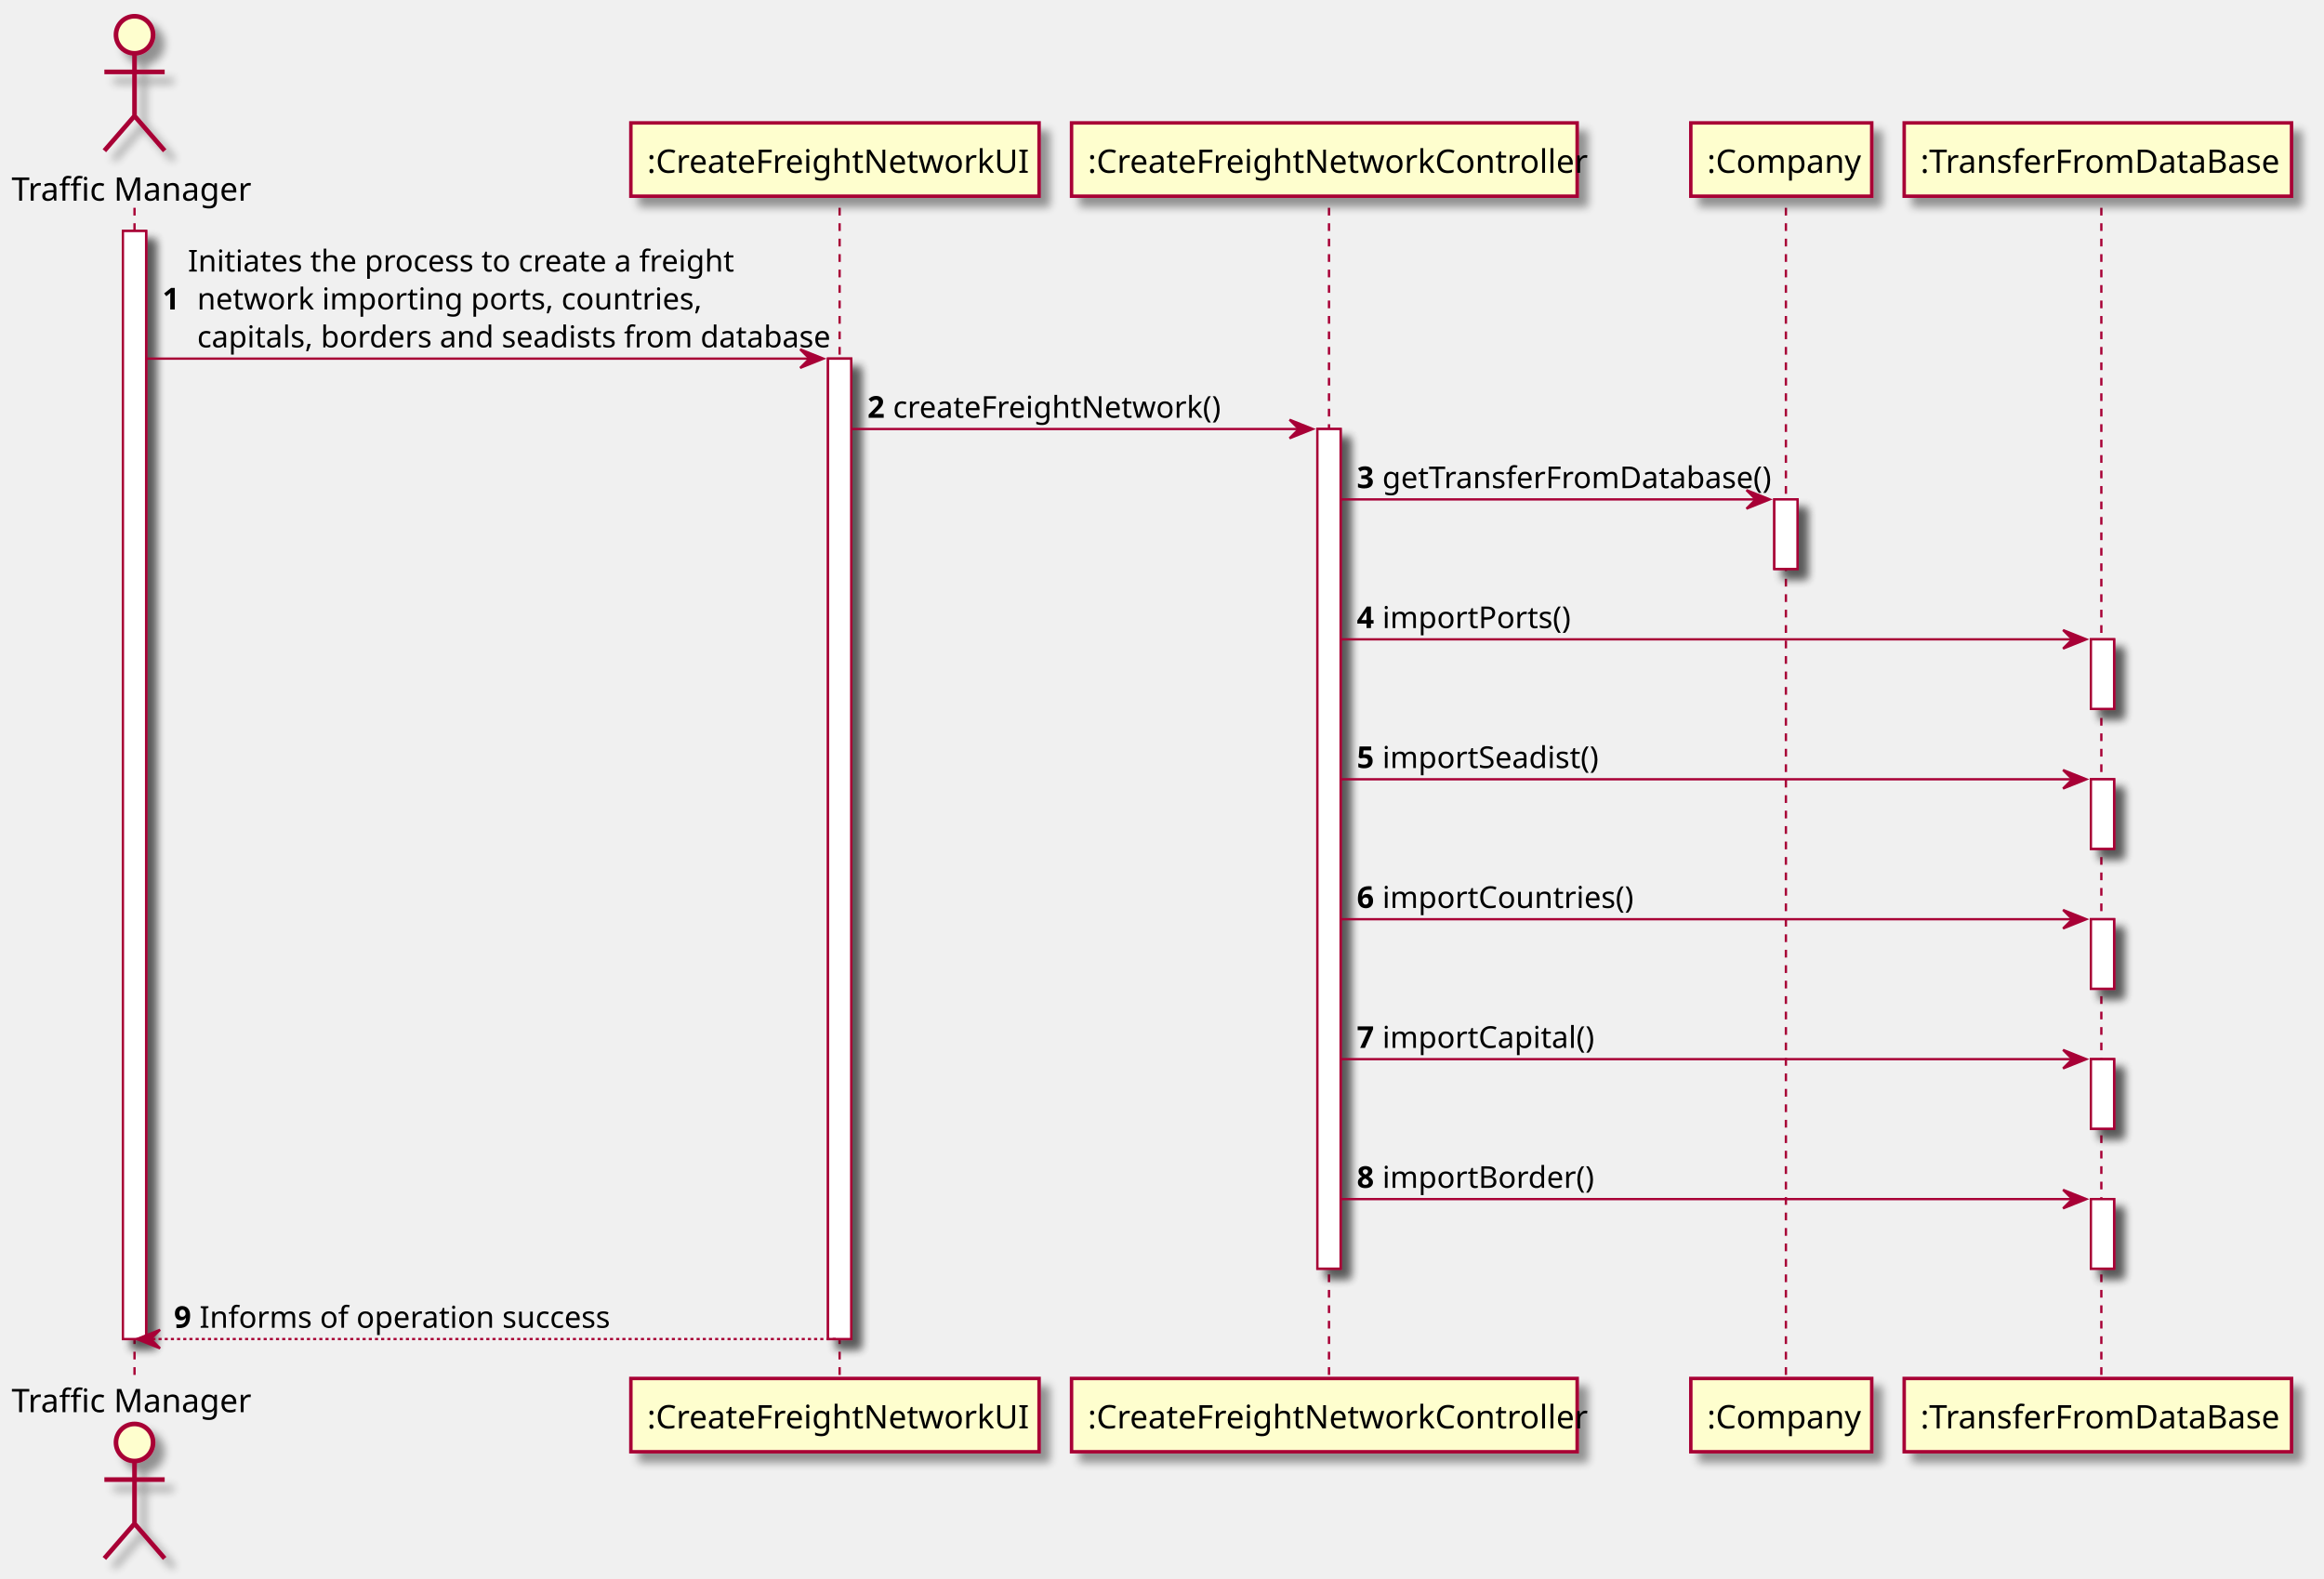
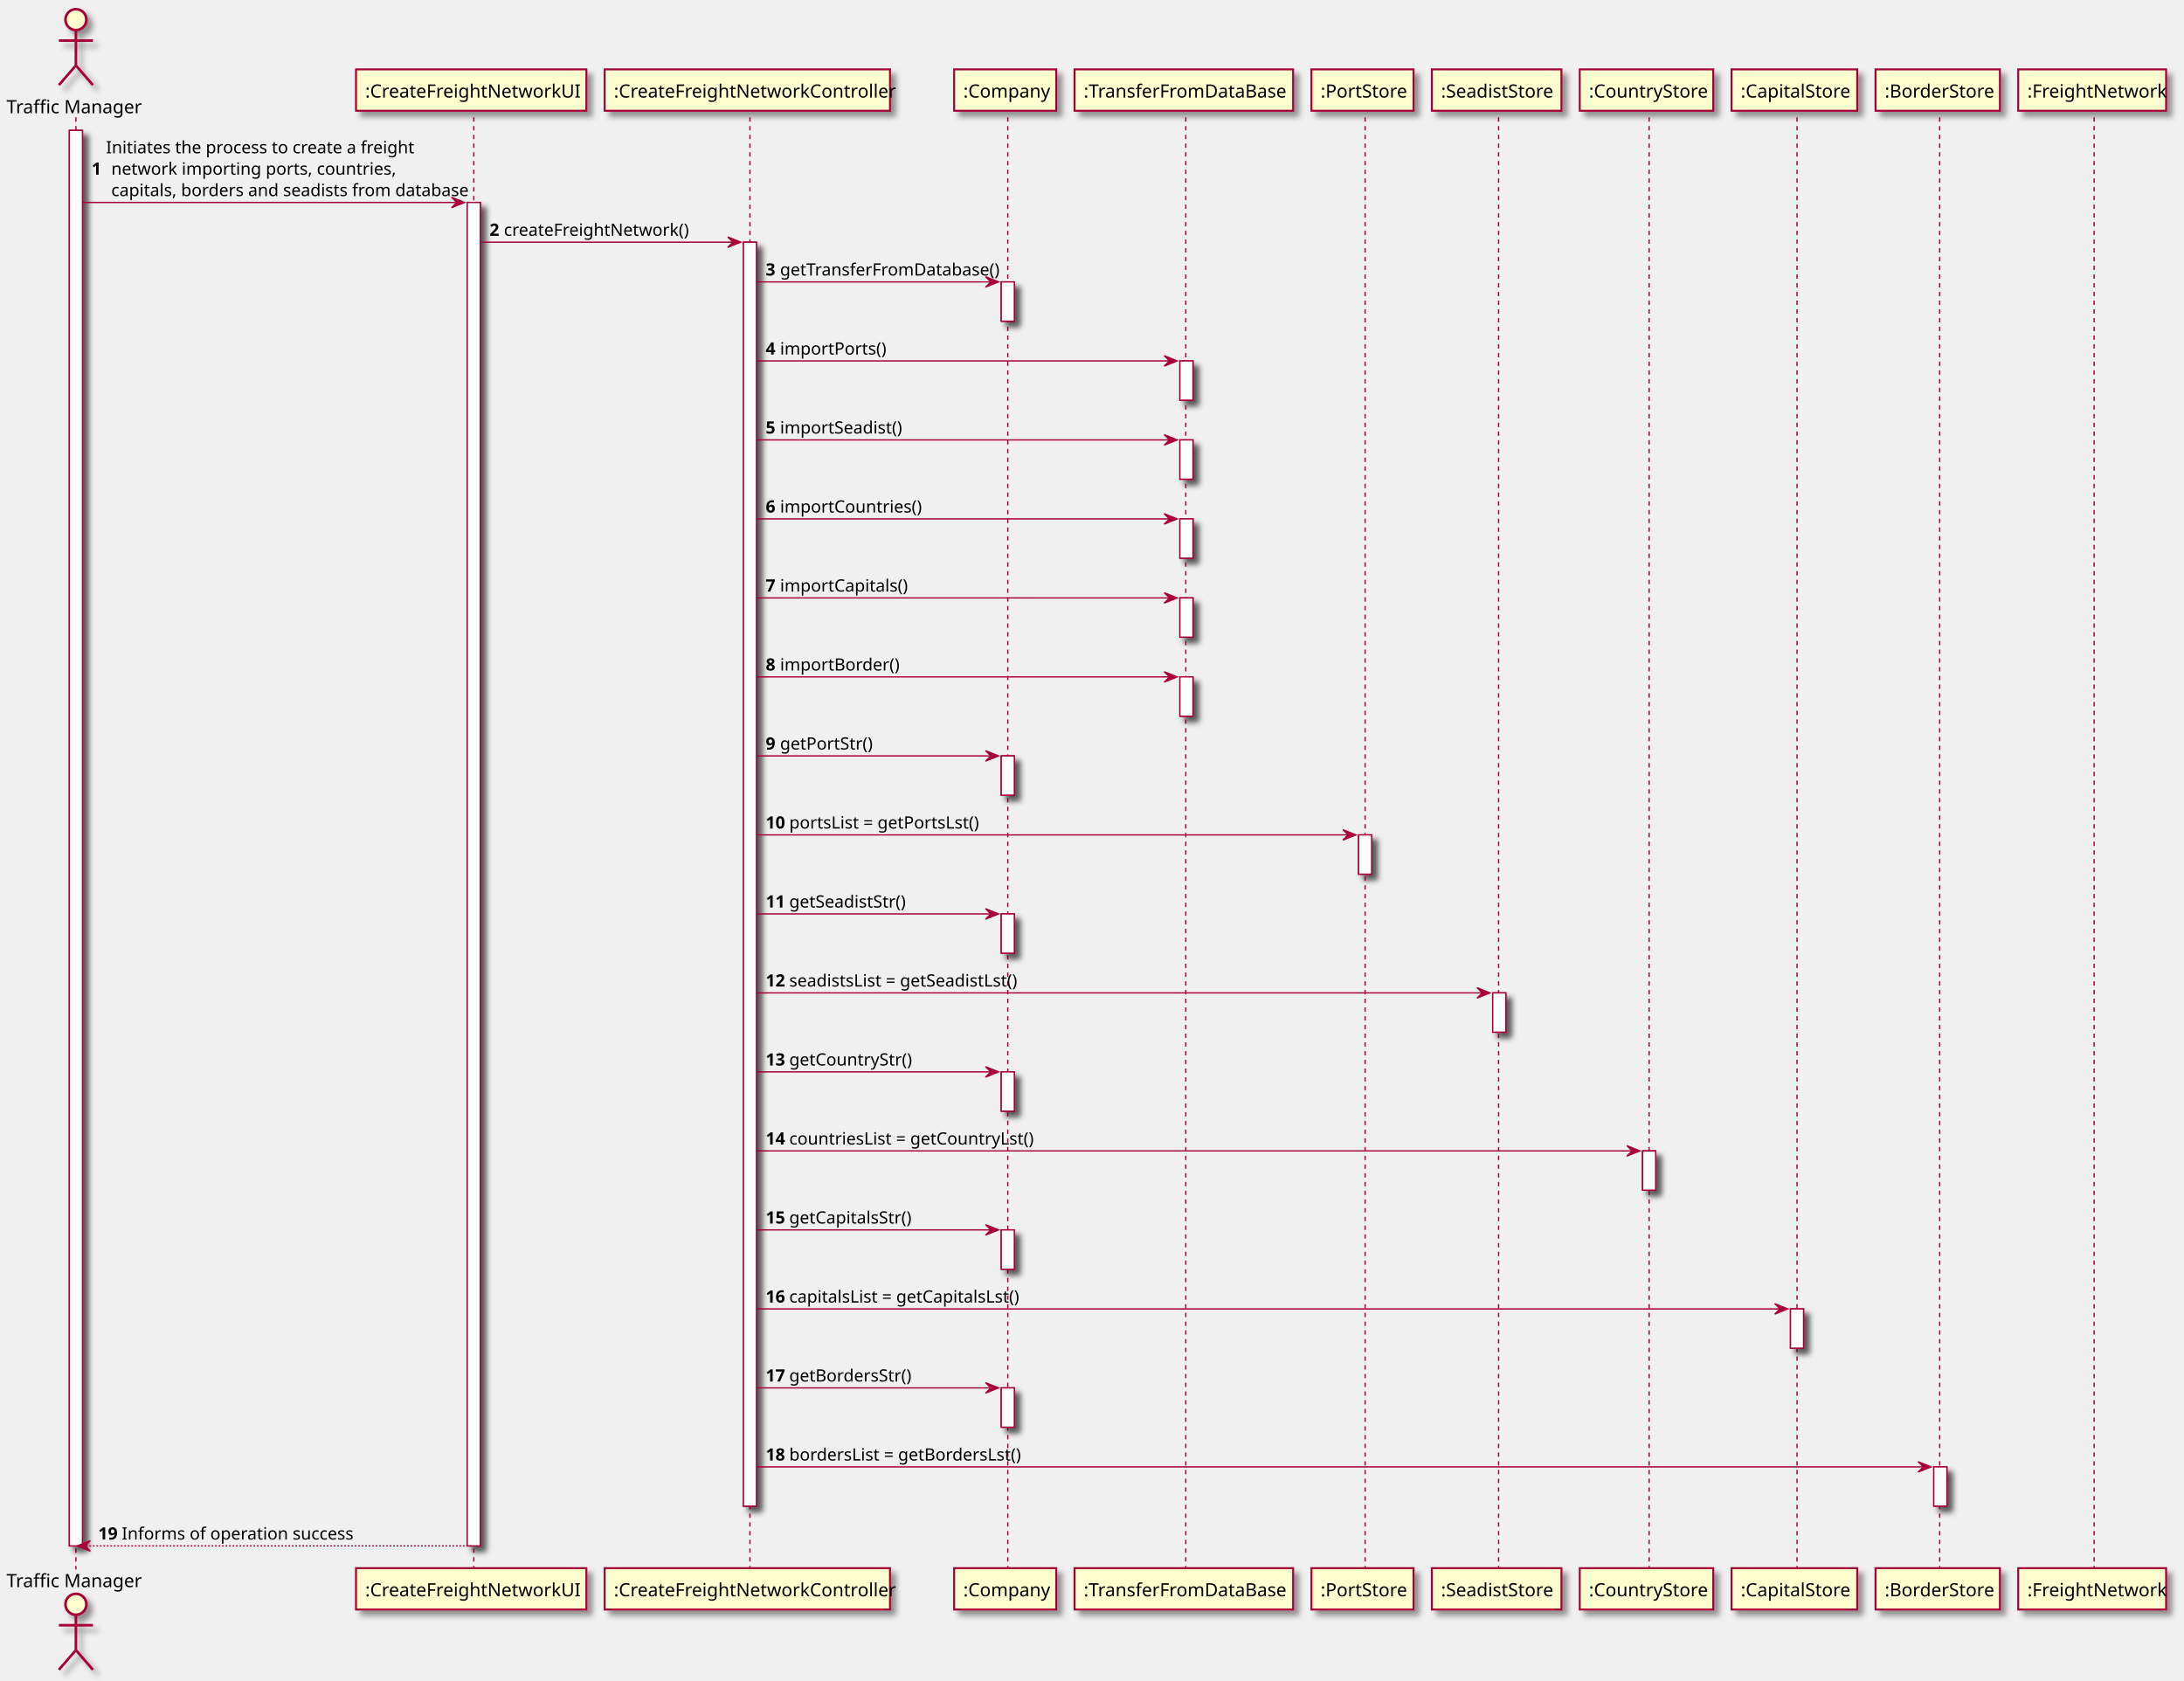
- <svg xmlns="http://www.w3.org/2000/svg" contentScriptType="application/ecmascript" contentStyleType="text/css" height="1021.5px" preserveAspectRatio="none" style="width:1503px;height:1021px;" version="1.1" viewBox="0 0 1503 1021" width="1503px" zoomAndPan="magnify">
+ <svg xmlns="http://www.w3.org/2000/svg" contentScriptType="application/ecmascript" contentStyleType="text/css" height="1926px" preserveAspectRatio="none" style="width:2503px;height:1926px;" version="1.1" viewBox="0 0 2503 1926" width="2503.5px" zoomAndPan="magnify">
  <defs>
-     <filter height="300%" id="f2y6zjmvxc8ww" width="300%" x="-1" y="-1">
+     <filter height="300%" id="f1dr4wytmqbjb7" width="300%" x="-1" y="-1">
      <feGaussianBlur result="blurOut" stdDeviation="3.0" />
      <feColorMatrix in="blurOut" result="blurOut2" type="matrix" values="0 0 0 0 0 0 0 0 0 0 0 0 0 0 0 0 0 0 .4 0" />
      <feOffset dx="6.0" dy="6.0" in="blurOut2" result="blurOut3" />
      <feBlend in="SourceGraphic" in2="blurOut3" mode="normal" />
    </filter>
  </defs>
  <g>
-     <rect fill="#FFFFFF" filter="url(#f2y6zjmvxc8ww)" height="716.801" style="stroke:#A80036;stroke-width:1.5;" width="15" x="79.5" y="149.414" />
-     <rect fill="#FFFFFF" filter="url(#f2y6zjmvxc8ww)" height="634.219" style="stroke:#A80036;stroke-width:1.5;" width="15" x="535.5" y="231.996" />
-     <rect fill="#FFFFFF" filter="url(#f2y6zjmvxc8ww)" height="543.164" style="stroke:#A80036;stroke-width:1.5;" width="15" x="852" y="277.523" />
-     <rect fill="#FFFFFF" filter="url(#f2y6zjmvxc8ww)" height="45" style="stroke:#A80036;stroke-width:1.5;" width="15" x="1147.5" y="323.051" />
-     <rect fill="#FFFFFF" filter="url(#f2y6zjmvxc8ww)" height="45" style="stroke:#A80036;stroke-width:1.5;" width="15" x="1352.25" y="413.578" />
-     <rect fill="#FFFFFF" filter="url(#f2y6zjmvxc8ww)" height="45" style="stroke:#A80036;stroke-width:1.5;" width="15" x="1352.25" y="504.106" />
-     <rect fill="#FFFFFF" filter="url(#f2y6zjmvxc8ww)" height="45" style="stroke:#A80036;stroke-width:1.5;" width="15" x="1352.25" y="594.633" />
-     <rect fill="#FFFFFF" filter="url(#f2y6zjmvxc8ww)" height="45" style="stroke:#A80036;stroke-width:1.5;" width="15" x="1352.25" y="685.16" />
-     <rect fill="#FFFFFF" filter="url(#f2y6zjmvxc8ww)" height="45" style="stroke:#A80036;stroke-width:1.5;" width="15" x="1352.25" y="775.688" />
-     <line style="stroke:#A80036;stroke-width:1.5;stroke-dasharray:5.0,5.0;" x1="87" x2="87" y1="134.414" y2="893.215" />
-     <line style="stroke:#A80036;stroke-width:1.5;stroke-dasharray:5.0,5.0;" x1="543" x2="543" y1="134.414" y2="893.215" />
-     <line style="stroke:#A80036;stroke-width:1.5;stroke-dasharray:5.0,5.0;" x1="859.5" x2="859.5" y1="134.414" y2="893.215" />
-     <line style="stroke:#A80036;stroke-width:1.5;stroke-dasharray:5.0,5.0;" x1="1155" x2="1155" y1="134.414" y2="893.215" />
-     <line style="stroke:#A80036;stroke-width:1.5;stroke-dasharray:5.0,5.0;" x1="1359" x2="1359" y1="134.414" y2="893.215" />
+     <rect fill="#FFFFFF" filter="url(#f1dr4wytmqbjb7)" height="1622.074" style="stroke:#A80036;stroke-width:1.5;" width="15" x="79.5" y="149.414" />
+     <rect fill="#FFFFFF" filter="url(#f1dr4wytmqbjb7)" height="1539.492" style="stroke:#A80036;stroke-width:1.5;" width="15" x="535.5" y="231.996" />
+     <rect fill="#FFFFFF" filter="url(#f1dr4wytmqbjb7)" height="1448.438" style="stroke:#A80036;stroke-width:1.5;" width="15" x="852" y="277.523" />
+     <rect fill="#FFFFFF" filter="url(#f1dr4wytmqbjb7)" height="45" style="stroke:#A80036;stroke-width:1.5;" width="15" x="1147.5" y="323.051" />
+     <rect fill="#FFFFFF" filter="url(#f1dr4wytmqbjb7)" height="45" style="stroke:#A80036;stroke-width:1.5;" width="15" x="1147.5" y="866.215" />
+     <rect fill="#FFFFFF" filter="url(#f1dr4wytmqbjb7)" height="45" style="stroke:#A80036;stroke-width:1.5;" width="15" x="1147.5" y="1047.27" />
+     <rect fill="#FFFFFF" filter="url(#f1dr4wytmqbjb7)" height="45" style="stroke:#A80036;stroke-width:1.5;" width="15" x="1147.5" y="1228.324" />
+     <rect fill="#FFFFFF" filter="url(#f1dr4wytmqbjb7)" height="45" style="stroke:#A80036;stroke-width:1.5;" width="15" x="1147.5" y="1409.379" />
+     <rect fill="#FFFFFF" filter="url(#f1dr4wytmqbjb7)" height="45" style="stroke:#A80036;stroke-width:1.5;" width="15" x="1147.5" y="1590.434" />
+     <rect fill="#FFFFFF" filter="url(#f1dr4wytmqbjb7)" height="45" style="stroke:#A80036;stroke-width:1.5;" width="15" x="1352.25" y="413.578" />
+     <rect fill="#FFFFFF" filter="url(#f1dr4wytmqbjb7)" height="45" style="stroke:#A80036;stroke-width:1.5;" width="15" x="1352.25" y="504.106" />
+     <rect fill="#FFFFFF" filter="url(#f1dr4wytmqbjb7)" height="45" style="stroke:#A80036;stroke-width:1.5;" width="15" x="1352.25" y="594.633" />
+     <rect fill="#FFFFFF" filter="url(#f1dr4wytmqbjb7)" height="45" style="stroke:#A80036;stroke-width:1.5;" width="15" x="1352.25" y="685.16" />
+     <rect fill="#FFFFFF" filter="url(#f1dr4wytmqbjb7)" height="45" style="stroke:#A80036;stroke-width:1.5;" width="15" x="1352.25" y="775.688" />
+     <rect fill="#FFFFFF" filter="url(#f1dr4wytmqbjb7)" height="45" style="stroke:#A80036;stroke-width:1.5;" width="15" x="1557" y="956.742" />
+     <rect fill="#FFFFFF" filter="url(#f1dr4wytmqbjb7)" height="45" style="stroke:#A80036;stroke-width:1.5;" width="15" x="1710.75" y="1137.797" />
+     <rect fill="#FFFFFF" filter="url(#f1dr4wytmqbjb7)" height="45" style="stroke:#A80036;stroke-width:1.5;" width="15" x="1882.5" y="1318.852" />
+     <rect fill="#FFFFFF" filter="url(#f1dr4wytmqbjb7)" height="45" style="stroke:#A80036;stroke-width:1.5;" width="15" x="2052" y="1499.906" />
+     <rect fill="#FFFFFF" filter="url(#f1dr4wytmqbjb7)" height="45" style="stroke:#A80036;stroke-width:1.5;" width="15" x="2216.25" y="1680.961" />
+     <line style="stroke:#A80036;stroke-width:1.5;stroke-dasharray:5.0,5.0;" x1="87" x2="87" y1="134.414" y2="1798.488" />
+     <line style="stroke:#A80036;stroke-width:1.5;stroke-dasharray:5.0,5.0;" x1="543" x2="543" y1="134.414" y2="1798.488" />
+     <line style="stroke:#A80036;stroke-width:1.5;stroke-dasharray:5.0,5.0;" x1="859.5" x2="859.5" y1="134.414" y2="1798.488" />
+     <line style="stroke:#A80036;stroke-width:1.5;stroke-dasharray:5.0,5.0;" x1="1155" x2="1155" y1="134.414" y2="1798.488" />
+     <line style="stroke:#A80036;stroke-width:1.5;stroke-dasharray:5.0,5.0;" x1="1359" x2="1359" y1="134.414" y2="1798.488" />
+     <line style="stroke:#A80036;stroke-width:1.5;stroke-dasharray:5.0,5.0;" x1="1564.5" x2="1564.5" y1="134.414" y2="1798.488" />
+     <line style="stroke:#A80036;stroke-width:1.5;stroke-dasharray:5.0,5.0;" x1="1717.5" x2="1717.5" y1="134.414" y2="1798.488" />
+     <line style="stroke:#A80036;stroke-width:1.5;stroke-dasharray:5.0,5.0;" x1="1890" x2="1890" y1="134.414" y2="1798.488" />
+     <line style="stroke:#A80036;stroke-width:1.5;stroke-dasharray:5.0,5.0;" x1="2059.5" x2="2059.5" y1="134.414" y2="1798.488" />
+     <line style="stroke:#A80036;stroke-width:1.5;stroke-dasharray:5.0,5.0;" x1="2223" x2="2223" y1="134.414" y2="1798.488" />
+     <line style="stroke:#A80036;stroke-width:1.5;stroke-dasharray:5.0,5.0;" x1="2400" x2="2400" y1="134.414" y2="1798.488" />
    <text fill="#000000" font-family="sans-serif" font-size="21" lengthAdjust="spacing" textLength="150" x="7.5" y="129.8">Traffic Manager</text>
-     <ellipse cx="87" cy="22.5" fill="#FEFECE" filter="url(#f2y6zjmvxc8ww)" rx="12" ry="12" style="stroke:#A80036;stroke-width:3.0;" />
-     <path d="M87,34.5 L87,75 M67.5,46.5 L106.5,46.5 M87,75 L67.5,97.5 M87,75 L106.5,97.5 " fill="none" filter="url(#f2y6zjmvxc8ww)" style="stroke:#A80036;stroke-width:3.0;" />
-     <text fill="#000000" font-family="sans-serif" font-size="21" lengthAdjust="spacing" textLength="150" x="7.5" y="913.515">Traffic Manager</text>
-     <ellipse cx="87" cy="933.129" fill="#FEFECE" filter="url(#f2y6zjmvxc8ww)" rx="12" ry="12" style="stroke:#A80036;stroke-width:3.0;" />
-     <path d="M87,945.129 L87,985.629 M67.5,957.129 L106.5,957.129 M87,985.629 L67.5,1008.129 M87,985.629 L106.5,1008.129 " fill="none" filter="url(#f2y6zjmvxc8ww)" style="stroke:#A80036;stroke-width:3.0;" />
-     <rect fill="#FEFECE" filter="url(#f2y6zjmvxc8ww)" height="47.414" style="stroke:#A80036;stroke-width:2.25;" width="264" x="408" y="79.5" />
+     <ellipse cx="87" cy="22.5" fill="#FEFECE" filter="url(#f1dr4wytmqbjb7)" rx="12" ry="12" style="stroke:#A80036;stroke-width:3.0;" />
+     <path d="M87,34.5 L87,75 M67.5,46.5 L106.5,46.5 M87,75 L67.5,97.5 M87,75 L106.5,97.5 " fill="none" filter="url(#f1dr4wytmqbjb7)" style="stroke:#A80036;stroke-width:3.0;" />
+     <text fill="#000000" font-family="sans-serif" font-size="21" lengthAdjust="spacing" textLength="150" x="7.5" y="1818.788">Traffic Manager</text>
+     <ellipse cx="87" cy="1838.402" fill="#FEFECE" filter="url(#f1dr4wytmqbjb7)" rx="12" ry="12" style="stroke:#A80036;stroke-width:3.0;" />
+     <path d="M87,1850.402 L87,1890.902 M67.5,1862.402 L106.5,1862.402 M87,1890.902 L67.5,1913.402 M87,1890.902 L106.5,1913.402 " fill="none" filter="url(#f1dr4wytmqbjb7)" style="stroke:#A80036;stroke-width:3.0;" />
+     <rect fill="#FEFECE" filter="url(#f1dr4wytmqbjb7)" height="47.414" style="stroke:#A80036;stroke-width:2.25;" width="264" x="408" y="79.5" />
    <text fill="#000000" font-family="sans-serif" font-size="21" lengthAdjust="spacing" textLength="231" x="418.5" y="111.8">:CreateFreightNetworkUI</text>
-     <rect fill="#FEFECE" filter="url(#f2y6zjmvxc8ww)" height="47.414" style="stroke:#A80036;stroke-width:2.25;" width="264" x="408" y="891.715" />
-     <text fill="#000000" font-family="sans-serif" font-size="21" lengthAdjust="spacing" textLength="231" x="418.5" y="924.015">:CreateFreightNetworkUI</text>
-     <rect fill="#FEFECE" filter="url(#f2y6zjmvxc8ww)" height="47.414" style="stroke:#A80036;stroke-width:2.25;" width="327" x="693" y="79.5" />
+     <rect fill="#FEFECE" filter="url(#f1dr4wytmqbjb7)" height="47.414" style="stroke:#A80036;stroke-width:2.25;" width="264" x="408" y="1796.988" />
+     <text fill="#000000" font-family="sans-serif" font-size="21" lengthAdjust="spacing" textLength="231" x="418.5" y="1829.288">:CreateFreightNetworkUI</text>
+     <rect fill="#FEFECE" filter="url(#f1dr4wytmqbjb7)" height="47.414" style="stroke:#A80036;stroke-width:2.25;" width="327" x="693" y="79.5" />
    <text fill="#000000" font-family="sans-serif" font-size="21" lengthAdjust="spacing" textLength="306" x="703.5" y="111.8">:CreateFreightNetworkController</text>
-     <rect fill="#FEFECE" filter="url(#f2y6zjmvxc8ww)" height="47.414" style="stroke:#A80036;stroke-width:2.25;" width="327" x="693" y="891.715" />
-     <text fill="#000000" font-family="sans-serif" font-size="21" lengthAdjust="spacing" textLength="306" x="703.5" y="924.015">:CreateFreightNetworkController</text>
-     <rect fill="#FEFECE" filter="url(#f2y6zjmvxc8ww)" height="47.414" style="stroke:#A80036;stroke-width:2.25;" width="117" x="1093.5" y="79.5" />
+     <rect fill="#FEFECE" filter="url(#f1dr4wytmqbjb7)" height="47.414" style="stroke:#A80036;stroke-width:2.25;" width="327" x="693" y="1796.988" />
+     <text fill="#000000" font-family="sans-serif" font-size="21" lengthAdjust="spacing" textLength="306" x="703.5" y="1829.288">:CreateFreightNetworkController</text>
+     <rect fill="#FEFECE" filter="url(#f1dr4wytmqbjb7)" height="47.414" style="stroke:#A80036;stroke-width:2.25;" width="117" x="1093.5" y="79.5" />
    <text fill="#000000" font-family="sans-serif" font-size="21" lengthAdjust="spacing" textLength="96" x="1104" y="111.8">:Company</text>
-     <rect fill="#FEFECE" filter="url(#f2y6zjmvxc8ww)" height="47.414" style="stroke:#A80036;stroke-width:2.25;" width="117" x="1093.5" y="891.715" />
-     <text fill="#000000" font-family="sans-serif" font-size="21" lengthAdjust="spacing" textLength="96" x="1104" y="924.015">:Company</text>
-     <rect fill="#FEFECE" filter="url(#f2y6zjmvxc8ww)" height="47.414" style="stroke:#A80036;stroke-width:2.25;" width="250.5" x="1231.5" y="79.5" />
+     <rect fill="#FEFECE" filter="url(#f1dr4wytmqbjb7)" height="47.414" style="stroke:#A80036;stroke-width:2.25;" width="117" x="1093.5" y="1796.988" />
+     <text fill="#000000" font-family="sans-serif" font-size="21" lengthAdjust="spacing" textLength="96" x="1104" y="1829.288">:Company</text>
+     <rect fill="#FEFECE" filter="url(#f1dr4wytmqbjb7)" height="47.414" style="stroke:#A80036;stroke-width:2.25;" width="250.5" x="1231.5" y="79.5" />
    <text fill="#000000" font-family="sans-serif" font-size="21" lengthAdjust="spacing" textLength="229.5" x="1242" y="111.8">:TransferFromDataBase</text>
-     <rect fill="#FEFECE" filter="url(#f2y6zjmvxc8ww)" height="47.414" style="stroke:#A80036;stroke-width:2.25;" width="250.5" x="1231.5" y="891.715" />
-     <text fill="#000000" font-family="sans-serif" font-size="21" lengthAdjust="spacing" textLength="229.5" x="1242" y="924.015">:TransferFromDataBase</text>
-     <rect fill="#FFFFFF" filter="url(#f2y6zjmvxc8ww)" height="716.801" style="stroke:#A80036;stroke-width:1.5;" width="15" x="79.5" y="149.414" />
-     <rect fill="#FFFFFF" filter="url(#f2y6zjmvxc8ww)" height="634.219" style="stroke:#A80036;stroke-width:1.5;" width="15" x="535.5" y="231.996" />
-     <rect fill="#FFFFFF" filter="url(#f2y6zjmvxc8ww)" height="543.164" style="stroke:#A80036;stroke-width:1.5;" width="15" x="852" y="277.523" />
-     <rect fill="#FFFFFF" filter="url(#f2y6zjmvxc8ww)" height="45" style="stroke:#A80036;stroke-width:1.5;" width="15" x="1147.5" y="323.051" />
-     <rect fill="#FFFFFF" filter="url(#f2y6zjmvxc8ww)" height="45" style="stroke:#A80036;stroke-width:1.5;" width="15" x="1352.25" y="413.578" />
-     <rect fill="#FFFFFF" filter="url(#f2y6zjmvxc8ww)" height="45" style="stroke:#A80036;stroke-width:1.5;" width="15" x="1352.25" y="504.106" />
-     <rect fill="#FFFFFF" filter="url(#f2y6zjmvxc8ww)" height="45" style="stroke:#A80036;stroke-width:1.5;" width="15" x="1352.25" y="594.633" />
-     <rect fill="#FFFFFF" filter="url(#f2y6zjmvxc8ww)" height="45" style="stroke:#A80036;stroke-width:1.5;" width="15" x="1352.25" y="685.16" />
-     <rect fill="#FFFFFF" filter="url(#f2y6zjmvxc8ww)" height="45" style="stroke:#A80036;stroke-width:1.5;" width="15" x="1352.25" y="775.688" />
+     <rect fill="#FEFECE" filter="url(#f1dr4wytmqbjb7)" height="47.414" style="stroke:#A80036;stroke-width:2.25;" width="250.5" x="1231.5" y="1796.988" />
+     <text fill="#000000" font-family="sans-serif" font-size="21" lengthAdjust="spacing" textLength="229.5" x="1242" y="1829.288">:TransferFromDataBase</text>
+     <rect fill="#FEFECE" filter="url(#f1dr4wytmqbjb7)" height="47.414" style="stroke:#A80036;stroke-width:2.25;" width="117" x="1503" y="79.5" />
+     <text fill="#000000" font-family="sans-serif" font-size="21" lengthAdjust="spacing" textLength="96" x="1513.5" y="111.8">:PortStore</text>
+     <rect fill="#FEFECE" filter="url(#f1dr4wytmqbjb7)" height="47.414" style="stroke:#A80036;stroke-width:2.25;" width="117" x="1503" y="1796.988" />
+     <text fill="#000000" font-family="sans-serif" font-size="21" lengthAdjust="spacing" textLength="96" x="1513.5" y="1829.288">:PortStore</text>
+     <rect fill="#FEFECE" filter="url(#f1dr4wytmqbjb7)" height="47.414" style="stroke:#A80036;stroke-width:2.25;" width="148.5" x="1641" y="79.5" />
+     <text fill="#000000" font-family="sans-serif" font-size="21" lengthAdjust="spacing" textLength="127.5" x="1651.5" y="111.8">:SeadistStore</text>
+     <rect fill="#FEFECE" filter="url(#f1dr4wytmqbjb7)" height="47.414" style="stroke:#A80036;stroke-width:2.25;" width="148.5" x="1641" y="1796.988" />
+     <text fill="#000000" font-family="sans-serif" font-size="21" lengthAdjust="spacing" textLength="127.5" x="1651.5" y="1829.288">:SeadistStore</text>
+     <rect fill="#FEFECE" filter="url(#f1dr4wytmqbjb7)" height="47.414" style="stroke:#A80036;stroke-width:2.25;" width="153" x="1810.5" y="79.5" />
+     <text fill="#000000" font-family="sans-serif" font-size="21" lengthAdjust="spacing" textLength="132" x="1821" y="111.8">:CountryStore</text>
+     <rect fill="#FEFECE" filter="url(#f1dr4wytmqbjb7)" height="47.414" style="stroke:#A80036;stroke-width:2.25;" width="153" x="1810.5" y="1796.988" />
+     <text fill="#000000" font-family="sans-serif" font-size="21" lengthAdjust="spacing" textLength="132" x="1821" y="1829.288">:CountryStore</text>
+     <rect fill="#FEFECE" filter="url(#f1dr4wytmqbjb7)" height="47.414" style="stroke:#A80036;stroke-width:2.25;" width="144" x="1984.5" y="79.5" />
+     <text fill="#000000" font-family="sans-serif" font-size="21" lengthAdjust="spacing" textLength="123" x="1995" y="111.8">:CapitalStore</text>
+     <rect fill="#FEFECE" filter="url(#f1dr4wytmqbjb7)" height="47.414" style="stroke:#A80036;stroke-width:2.25;" width="144" x="1984.5" y="1796.988" />
+     <text fill="#000000" font-family="sans-serif" font-size="21" lengthAdjust="spacing" textLength="123" x="1995" y="1829.288">:CapitalStore</text>
+     <rect fill="#FEFECE" filter="url(#f1dr4wytmqbjb7)" height="47.414" style="stroke:#A80036;stroke-width:2.25;" width="142.5" x="2149.5" y="79.5" />
+     <text fill="#000000" font-family="sans-serif" font-size="21" lengthAdjust="spacing" textLength="121.5" x="2160" y="111.8">:BorderStore</text>
+     <rect fill="#FEFECE" filter="url(#f1dr4wytmqbjb7)" height="47.414" style="stroke:#A80036;stroke-width:2.25;" width="142.5" x="2149.5" y="1796.988" />
+     <text fill="#000000" font-family="sans-serif" font-size="21" lengthAdjust="spacing" textLength="121.5" x="2160" y="1829.288">:BorderStore</text>
+     <rect fill="#FEFECE" filter="url(#f1dr4wytmqbjb7)" height="47.414" style="stroke:#A80036;stroke-width:2.25;" width="169.5" x="2313" y="79.5" />
+     <text fill="#000000" font-family="sans-serif" font-size="21" lengthAdjust="spacing" textLength="148.5" x="2323.5" y="111.8">:FreightNetwork</text>
+     <rect fill="#FEFECE" filter="url(#f1dr4wytmqbjb7)" height="47.414" style="stroke:#A80036;stroke-width:2.25;" width="169.5" x="2313" y="1796.988" />
+     <text fill="#000000" font-family="sans-serif" font-size="21" lengthAdjust="spacing" textLength="148.5" x="2323.5" y="1829.288">:FreightNetwork</text>
+     <rect fill="#FFFFFF" filter="url(#f1dr4wytmqbjb7)" height="1622.074" style="stroke:#A80036;stroke-width:1.5;" width="15" x="79.5" y="149.414" />
+     <rect fill="#FFFFFF" filter="url(#f1dr4wytmqbjb7)" height="1539.492" style="stroke:#A80036;stroke-width:1.5;" width="15" x="535.5" y="231.996" />
+     <rect fill="#FFFFFF" filter="url(#f1dr4wytmqbjb7)" height="1448.438" style="stroke:#A80036;stroke-width:1.5;" width="15" x="852" y="277.523" />
+     <rect fill="#FFFFFF" filter="url(#f1dr4wytmqbjb7)" height="45" style="stroke:#A80036;stroke-width:1.5;" width="15" x="1147.5" y="323.051" />
+     <rect fill="#FFFFFF" filter="url(#f1dr4wytmqbjb7)" height="45" style="stroke:#A80036;stroke-width:1.5;" width="15" x="1147.5" y="866.215" />
+     <rect fill="#FFFFFF" filter="url(#f1dr4wytmqbjb7)" height="45" style="stroke:#A80036;stroke-width:1.5;" width="15" x="1147.5" y="1047.27" />
+     <rect fill="#FFFFFF" filter="url(#f1dr4wytmqbjb7)" height="45" style="stroke:#A80036;stroke-width:1.5;" width="15" x="1147.5" y="1228.324" />
+     <rect fill="#FFFFFF" filter="url(#f1dr4wytmqbjb7)" height="45" style="stroke:#A80036;stroke-width:1.5;" width="15" x="1147.5" y="1409.379" />
+     <rect fill="#FFFFFF" filter="url(#f1dr4wytmqbjb7)" height="45" style="stroke:#A80036;stroke-width:1.5;" width="15" x="1147.5" y="1590.434" />
+     <rect fill="#FFFFFF" filter="url(#f1dr4wytmqbjb7)" height="45" style="stroke:#A80036;stroke-width:1.5;" width="15" x="1352.25" y="413.578" />
+     <rect fill="#FFFFFF" filter="url(#f1dr4wytmqbjb7)" height="45" style="stroke:#A80036;stroke-width:1.5;" width="15" x="1352.25" y="504.106" />
+     <rect fill="#FFFFFF" filter="url(#f1dr4wytmqbjb7)" height="45" style="stroke:#A80036;stroke-width:1.5;" width="15" x="1352.25" y="594.633" />
+     <rect fill="#FFFFFF" filter="url(#f1dr4wytmqbjb7)" height="45" style="stroke:#A80036;stroke-width:1.5;" width="15" x="1352.25" y="685.16" />
+     <rect fill="#FFFFFF" filter="url(#f1dr4wytmqbjb7)" height="45" style="stroke:#A80036;stroke-width:1.5;" width="15" x="1352.25" y="775.688" />
+     <rect fill="#FFFFFF" filter="url(#f1dr4wytmqbjb7)" height="45" style="stroke:#A80036;stroke-width:1.5;" width="15" x="1557" y="956.742" />
+     <rect fill="#FFFFFF" filter="url(#f1dr4wytmqbjb7)" height="45" style="stroke:#A80036;stroke-width:1.5;" width="15" x="1710.75" y="1137.797" />
+     <rect fill="#FFFFFF" filter="url(#f1dr4wytmqbjb7)" height="45" style="stroke:#A80036;stroke-width:1.5;" width="15" x="1882.5" y="1318.852" />
+     <rect fill="#FFFFFF" filter="url(#f1dr4wytmqbjb7)" height="45" style="stroke:#A80036;stroke-width:1.5;" width="15" x="2052" y="1499.906" />
+     <rect fill="#FFFFFF" filter="url(#f1dr4wytmqbjb7)" height="45" style="stroke:#A80036;stroke-width:1.5;" width="15" x="2216.25" y="1680.961" />
    <polygon fill="#A80036" points="517.5,225.996,532.5,231.996,517.5,237.996,523.5,231.996" style="stroke:#A80036;stroke-width:1.5;" />
    <line style="stroke:#A80036;stroke-width:1.5;" x1="94.5" x2="526.5" y1="231.996" y2="231.996" />
    <text fill="#000000" font-family="sans-serif" font-size="19.5" font-weight="bold" lengthAdjust="spacing" textLength="10.5" x="105" y="200.184">1</text>
    <text fill="#000000" font-family="sans-serif" font-size="19.5" lengthAdjust="spacing" textLength="333" x="121.5" y="175.657">Initiates the process to create a freight</text>
    <text fill="#000000" font-family="sans-serif" font-size="19.5" lengthAdjust="spacing" textLength="300" x="127.5" y="200.184">network importing ports, countries,</text>
    <text fill="#000000" font-family="sans-serif" font-size="19.5" lengthAdjust="spacing" textLength="390" x="127.5" y="224.711">capitals, borders and seadists from database</text>
    <polygon fill="#A80036" points="834,271.523,849,277.523,834,283.523,840,277.523" style="stroke:#A80036;stroke-width:1.5;" />
    <line style="stroke:#A80036;stroke-width:1.5;" x1="550.5" x2="843" y1="277.523" y2="277.523" />
    <text fill="#000000" font-family="sans-serif" font-size="19.5" font-weight="bold" lengthAdjust="spacing" textLength="10.5" x="561" y="270.239">2</text>
    <text fill="#000000" font-family="sans-serif" font-size="19.5" lengthAdjust="spacing" textLength="196.5" x="577.5" y="270.239">createFreightNetwork()</text>
    <polygon fill="#A80036" points="1129.5,317.051,1144.5,323.051,1129.5,329.051,1135.5,323.051" style="stroke:#A80036;stroke-width:1.5;" />
    <line style="stroke:#A80036;stroke-width:1.5;" x1="867" x2="1138.5" y1="323.051" y2="323.051" />
    <text fill="#000000" font-family="sans-serif" font-size="19.5" font-weight="bold" lengthAdjust="spacing" textLength="10.5" x="877.5" y="315.766">3</text>
    <text fill="#000000" font-family="sans-serif" font-size="19.5" lengthAdjust="spacing" textLength="235.5" x="894" y="315.766">getTransferFromDatabase()</text>
    <polygon fill="#A80036" points="1334.25,407.578,1349.25,413.578,1334.25,419.578,1340.25,413.578" style="stroke:#A80036;stroke-width:1.5;" />
    <line style="stroke:#A80036;stroke-width:1.5;" x1="867" x2="1343.25" y1="413.578" y2="413.578" />
    <text fill="#000000" font-family="sans-serif" font-size="19.5" font-weight="bold" lengthAdjust="spacing" textLength="10.5" x="877.5" y="406.293">4</text>
    <text fill="#000000" font-family="sans-serif" font-size="19.5" lengthAdjust="spacing" textLength="112.5" x="894" y="406.293">importPorts()</text>
    <polygon fill="#A80036" points="1334.25,498.106,1349.25,504.106,1334.25,510.106,1340.25,504.106" style="stroke:#A80036;stroke-width:1.5;" />
    <line style="stroke:#A80036;stroke-width:1.5;" x1="867" x2="1343.25" y1="504.106" y2="504.106" />
    <text fill="#000000" font-family="sans-serif" font-size="19.5" font-weight="bold" lengthAdjust="spacing" textLength="10.5" x="877.5" y="496.821">5</text>
    <text fill="#000000" font-family="sans-serif" font-size="19.5" lengthAdjust="spacing" textLength="132" x="894" y="496.821">importSeadist()</text>
    <polygon fill="#A80036" points="1334.25,588.633,1349.25,594.633,1334.25,600.633,1340.25,594.633" style="stroke:#A80036;stroke-width:1.5;" />
    <line style="stroke:#A80036;stroke-width:1.5;" x1="867" x2="1343.25" y1="594.633" y2="594.633" />
    <text fill="#000000" font-family="sans-serif" font-size="19.5" font-weight="bold" lengthAdjust="spacing" textLength="10.5" x="877.5" y="587.348">6</text>
    <text fill="#000000" font-family="sans-serif" font-size="19.5" lengthAdjust="spacing" textLength="148.5" x="894" y="587.348">importCountries()</text>
    <polygon fill="#A80036" points="1334.25,679.16,1349.25,685.16,1334.25,691.16,1340.25,685.16" style="stroke:#A80036;stroke-width:1.5;" />
    <line style="stroke:#A80036;stroke-width:1.5;" x1="867" x2="1343.25" y1="685.16" y2="685.16" />
    <text fill="#000000" font-family="sans-serif" font-size="19.5" font-weight="bold" lengthAdjust="spacing" textLength="10.5" x="877.5" y="677.875">7</text>
-     <text fill="#000000" font-family="sans-serif" font-size="19.5" lengthAdjust="spacing" textLength="126" x="894" y="677.875">importCapital()</text>
+     <text fill="#000000" font-family="sans-serif" font-size="19.5" lengthAdjust="spacing" textLength="136.5" x="894" y="677.875">importCapitals()</text>
    <polygon fill="#A80036" points="1334.25,769.688,1349.25,775.688,1334.25,781.688,1340.25,775.688" style="stroke:#A80036;stroke-width:1.5;" />
    <line style="stroke:#A80036;stroke-width:1.5;" x1="867" x2="1343.25" y1="775.688" y2="775.688" />
    <text fill="#000000" font-family="sans-serif" font-size="19.5" font-weight="bold" lengthAdjust="spacing" textLength="10.5" x="877.5" y="768.403">8</text>
    <text fill="#000000" font-family="sans-serif" font-size="19.5" lengthAdjust="spacing" textLength="123" x="894" y="768.403">importBorder()</text>
-     <polygon fill="#A80036" points="103.5,860.215,88.5,866.215,103.5,872.215,97.5,866.215" style="stroke:#A80036;stroke-width:1.5;" />
-     <line style="stroke:#A80036;stroke-width:1.5;stroke-dasharray:2.0,2.0;" x1="94.5" x2="541.5" y1="866.215" y2="866.215" />
-     <text fill="#000000" font-family="sans-serif" font-size="19.5" font-weight="bold" lengthAdjust="spacing" textLength="10.5" x="112.5" y="858.93">9</text>
-     <text fill="#000000" font-family="sans-serif" font-size="19.5" lengthAdjust="spacing" textLength="249" x="129" y="858.93">Informs of operation success</text>
+     <polygon fill="#A80036" points="1129.5,860.215,1144.5,866.215,1129.5,872.215,1135.5,866.215" style="stroke:#A80036;stroke-width:1.5;" />
+     <line style="stroke:#A80036;stroke-width:1.5;" x1="867" x2="1138.5" y1="866.215" y2="866.215" />
+     <text fill="#000000" font-family="sans-serif" font-size="19.5" font-weight="bold" lengthAdjust="spacing" textLength="10.5" x="877.5" y="858.93">9</text>
+     <text fill="#000000" font-family="sans-serif" font-size="19.5" lengthAdjust="spacing" textLength="100.5" x="894" y="858.93">getPortStr()</text>
+     <polygon fill="#A80036" points="1539,950.742,1554,956.742,1539,962.742,1545,956.742" style="stroke:#A80036;stroke-width:1.5;" />
+     <line style="stroke:#A80036;stroke-width:1.5;" x1="867" x2="1548" y1="956.742" y2="956.742" />
+     <text fill="#000000" font-family="sans-serif" font-size="19.5" font-weight="bold" lengthAdjust="spacing" textLength="21" x="877.5" y="949.457">10</text>
+     <text fill="#000000" font-family="sans-serif" font-size="19.5" lengthAdjust="spacing" textLength="211.5" x="904.5" y="949.457">portsList = getPortsLst()</text>
+     <polygon fill="#A80036" points="1129.5,1041.27,1144.5,1047.27,1129.5,1053.27,1135.5,1047.27" style="stroke:#A80036;stroke-width:1.5;" />
+     <line style="stroke:#A80036;stroke-width:1.5;" x1="867" x2="1138.5" y1="1047.27" y2="1047.27" />
+     <text fill="#000000" font-family="sans-serif" font-size="19.5" font-weight="bold" lengthAdjust="spacing" textLength="21" x="877.5" y="1039.985">11</text>
+     <text fill="#000000" font-family="sans-serif" font-size="19.5" lengthAdjust="spacing" textLength="130.5" x="904.5" y="1039.985">getSeadistStr()</text>
+     <polygon fill="#A80036" points="1692.75,1131.797,1707.75,1137.797,1692.75,1143.797,1698.75,1137.797" style="stroke:#A80036;stroke-width:1.5;" />
+     <line style="stroke:#A80036;stroke-width:1.5;" x1="867" x2="1701.75" y1="1137.797" y2="1137.797" />
+     <text fill="#000000" font-family="sans-serif" font-size="19.5" font-weight="bold" lengthAdjust="spacing" textLength="21" x="877.5" y="1130.512">12</text>
+     <text fill="#000000" font-family="sans-serif" font-size="19.5" lengthAdjust="spacing" textLength="261" x="904.5" y="1130.512">seadistsList = getSeadistLst()</text>
+     <polygon fill="#A80036" points="1129.5,1222.324,1144.5,1228.324,1129.5,1234.324,1135.5,1228.324" style="stroke:#A80036;stroke-width:1.5;" />
+     <line style="stroke:#A80036;stroke-width:1.5;" x1="867" x2="1138.5" y1="1228.324" y2="1228.324" />
+     <text fill="#000000" font-family="sans-serif" font-size="19.5" font-weight="bold" lengthAdjust="spacing" textLength="21" x="877.5" y="1221.04">13</text>
+     <text fill="#000000" font-family="sans-serif" font-size="19.5" lengthAdjust="spacing" textLength="132" x="904.5" y="1221.04">getCountryStr()</text>
+     <polygon fill="#A80036" points="1864.5,1312.852,1879.5,1318.852,1864.5,1324.852,1870.5,1318.852" style="stroke:#A80036;stroke-width:1.5;" />
+     <line style="stroke:#A80036;stroke-width:1.5;" x1="867" x2="1873.5" y1="1318.852" y2="1318.852" />
+     <text fill="#000000" font-family="sans-serif" font-size="19.5" font-weight="bold" lengthAdjust="spacing" textLength="21" x="877.5" y="1311.567">14</text>
+     <text fill="#000000" font-family="sans-serif" font-size="19.5" lengthAdjust="spacing" textLength="268.5" x="904.5" y="1311.567">countriesList = getCountryLst()</text>
+     <polygon fill="#A80036" points="1129.5,1403.379,1144.5,1409.379,1129.5,1415.379,1135.5,1409.379" style="stroke:#A80036;stroke-width:1.5;" />
+     <line style="stroke:#A80036;stroke-width:1.5;" x1="867" x2="1138.5" y1="1409.379" y2="1409.379" />
+     <text fill="#000000" font-family="sans-serif" font-size="19.5" font-weight="bold" lengthAdjust="spacing" textLength="21" x="877.5" y="1402.094">15</text>
+     <text fill="#000000" font-family="sans-serif" font-size="19.5" lengthAdjust="spacing" textLength="135" x="904.5" y="1402.094">getCapitalsStr()</text>
+     <polygon fill="#A80036" points="2034,1493.906,2049,1499.906,2034,1505.906,2040,1499.906" style="stroke:#A80036;stroke-width:1.5;" />
+     <line style="stroke:#A80036;stroke-width:1.5;" x1="867" x2="2043" y1="1499.906" y2="1499.906" />
+     <text fill="#000000" font-family="sans-serif" font-size="19.5" font-weight="bold" lengthAdjust="spacing" textLength="21" x="877.5" y="1492.622">16</text>
+     <text fill="#000000" font-family="sans-serif" font-size="19.5" lengthAdjust="spacing" textLength="259.5" x="904.5" y="1492.622">capitalsList = getCapitalsLst()</text>
+     <polygon fill="#A80036" points="1129.5,1584.434,1144.5,1590.434,1129.5,1596.434,1135.5,1590.434" style="stroke:#A80036;stroke-width:1.5;" />
+     <line style="stroke:#A80036;stroke-width:1.5;" x1="867" x2="1138.5" y1="1590.434" y2="1590.434" />
+     <text fill="#000000" font-family="sans-serif" font-size="19.5" font-weight="bold" lengthAdjust="spacing" textLength="21" x="877.5" y="1583.149">17</text>
+     <text fill="#000000" font-family="sans-serif" font-size="19.5" lengthAdjust="spacing" textLength="132" x="904.5" y="1583.149">getBordersStr()</text>
+     <polygon fill="#A80036" points="2198.25,1674.961,2213.25,1680.961,2198.25,1686.961,2204.25,1680.961" style="stroke:#A80036;stroke-width:1.5;" />
+     <line style="stroke:#A80036;stroke-width:1.5;" x1="867" x2="2207.25" y1="1680.961" y2="1680.961" />
+     <text fill="#000000" font-family="sans-serif" font-size="19.5" font-weight="bold" lengthAdjust="spacing" textLength="21" x="877.5" y="1673.676">18</text>
+     <text fill="#000000" font-family="sans-serif" font-size="19.5" lengthAdjust="spacing" textLength="253.5" x="904.5" y="1673.676">bordersList = getBordersLst()</text>
+     <polygon fill="#A80036" points="103.5,1765.488,88.5,1771.488,103.5,1777.488,97.5,1771.488" style="stroke:#A80036;stroke-width:1.5;" />
+     <line style="stroke:#A80036;stroke-width:1.5;stroke-dasharray:2.0,2.0;" x1="94.5" x2="541.5" y1="1771.488" y2="1771.488" />
+     <text fill="#000000" font-family="sans-serif" font-size="19.5" font-weight="bold" lengthAdjust="spacing" textLength="21" x="112.5" y="1764.204">19</text>
+     <text fill="#000000" font-family="sans-serif" font-size="19.5" lengthAdjust="spacing" textLength="249" x="139.5" y="1764.204">Informs of operation success</text>
  </g>
</svg>
